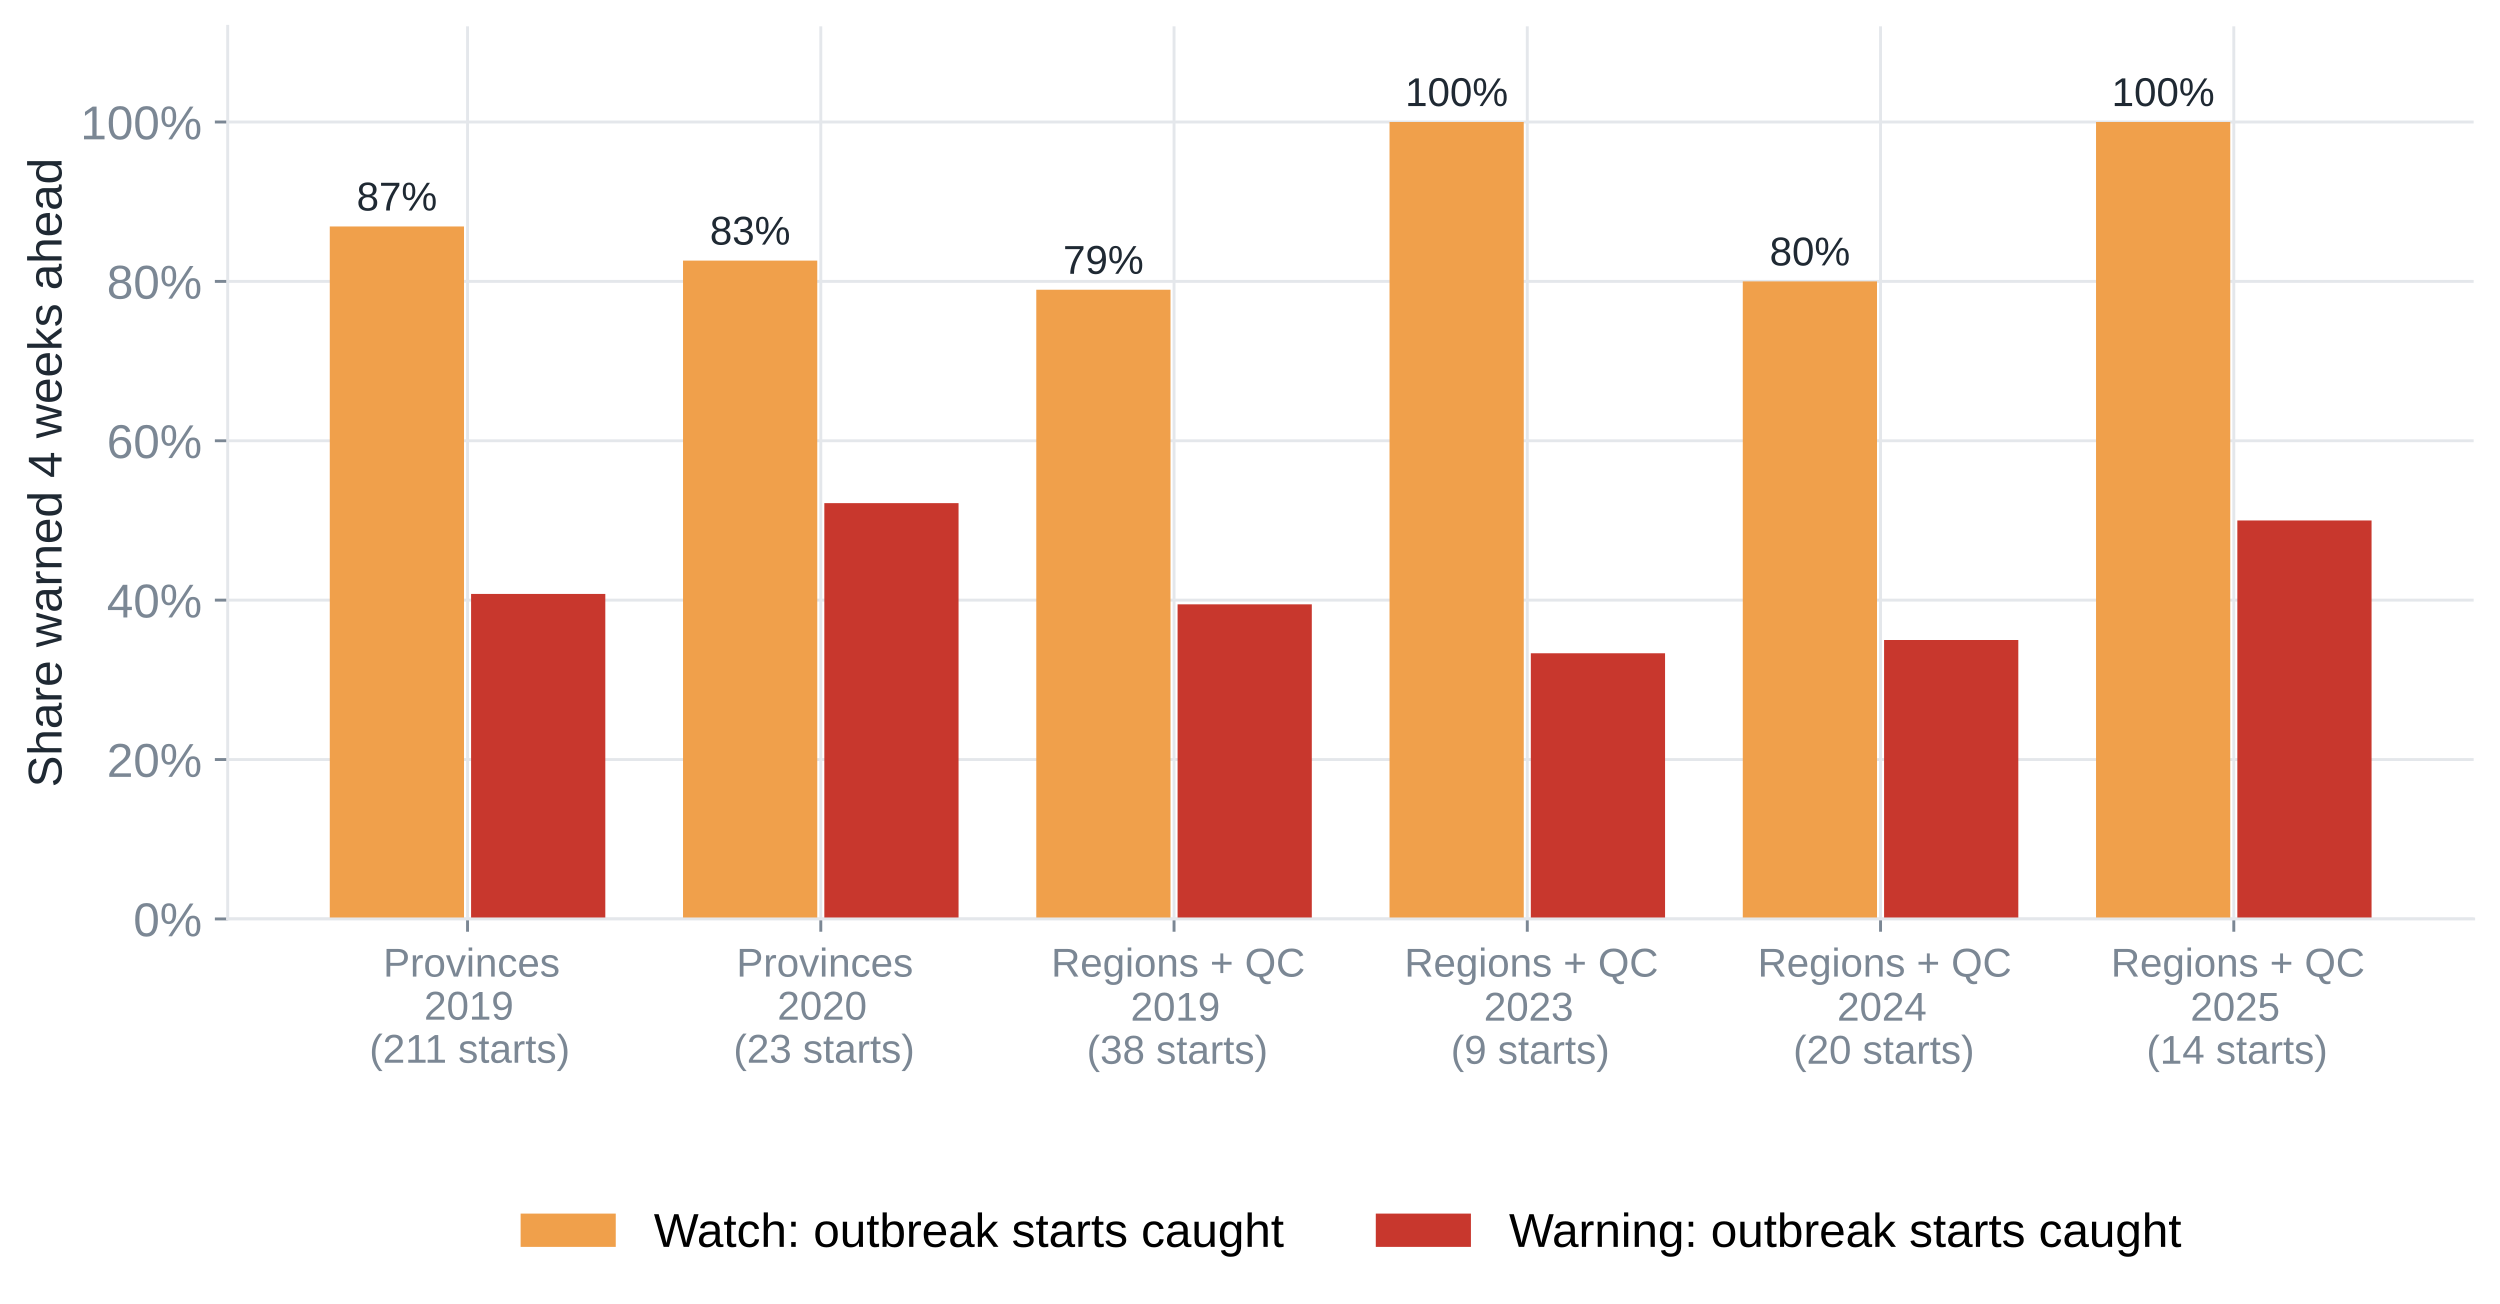
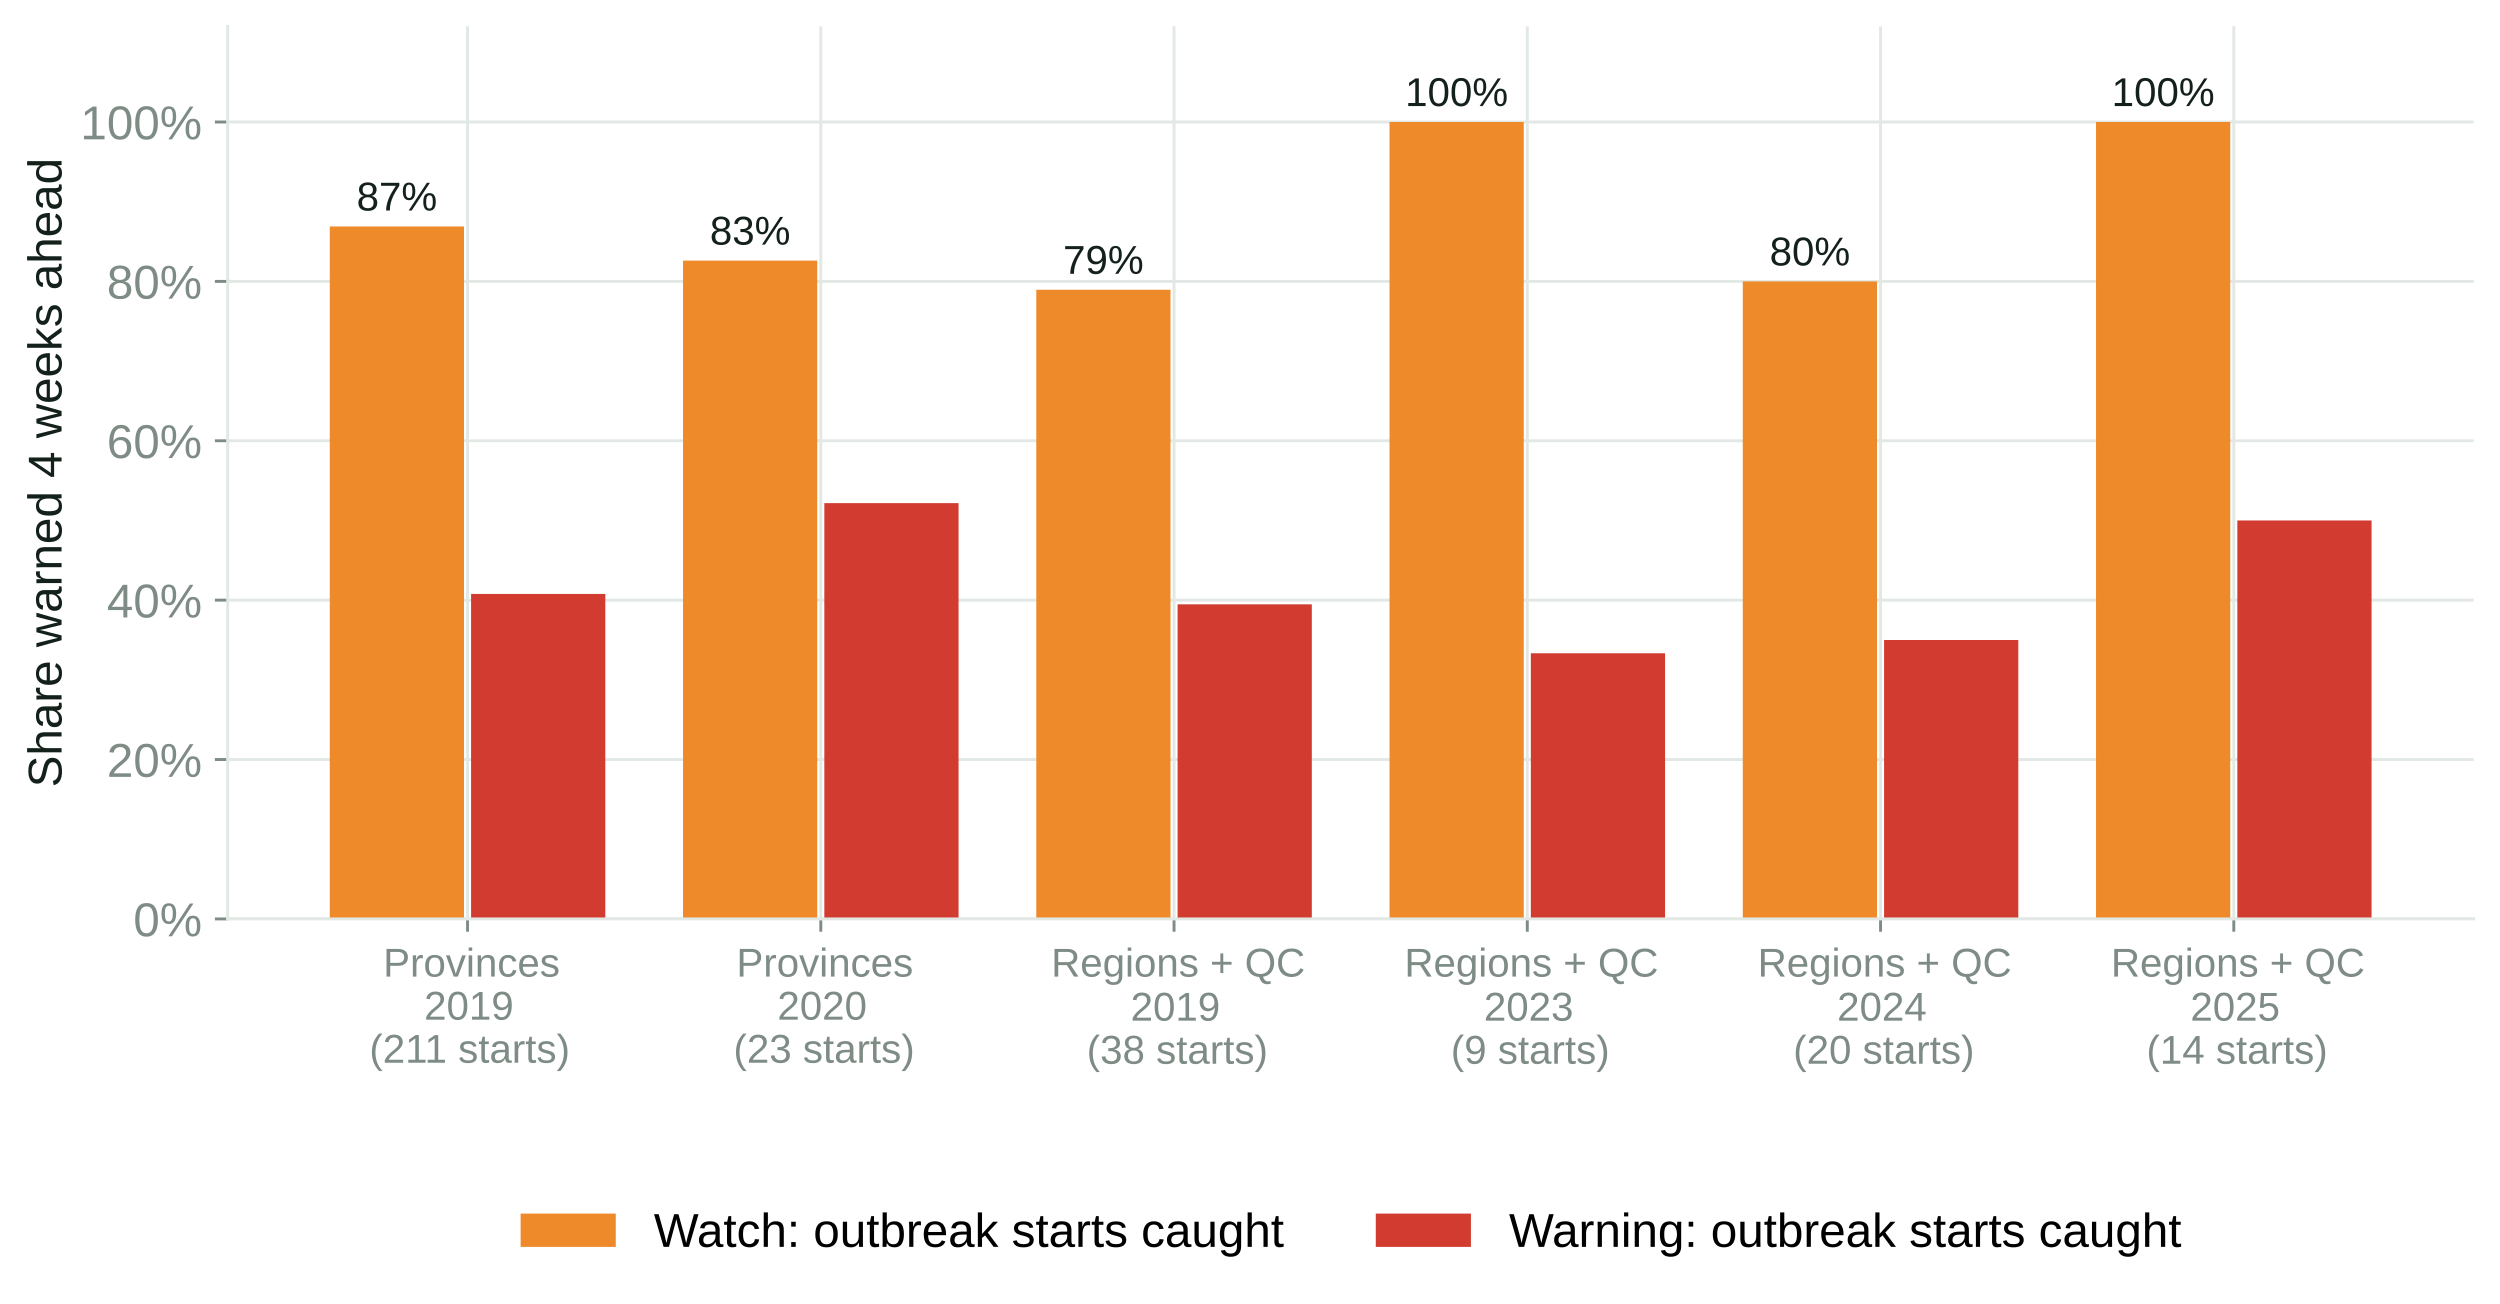
<svg xmlns="http://www.w3.org/2000/svg" xmlns:xlink="http://www.w3.org/1999/xlink" width="683.223pt" height="356.221pt" viewBox="0 0 683.223 356.221" version="1.1">
  <defs>
    <style type="text/css">*{stroke-linejoin: round; stroke-linecap: butt}</style>
  </defs>
  <g id="figure_1">
    <g id="patch_1">
      <path d="M 0 356.221  L 683.223 356.221  L 683.223 0  L 0 0  L 0 356.221  z " style="fill: none" />
    </g>
    <g id="axes_1">
      <g id="patch_2">
        <path d="M 62.223 251.136  L 676.023 251.136  L 676.023 7.2  L 62.223 7.2  L 62.223 251.136  z " style="fill: none" />
      </g>
      <g id="matplotlib.axis_1">
        <g id="xtick_1">
          <g id="line2d_1">
-             <path d="M 127.774 251.136  L 127.774 7.2  " clip-path="url(#p22567a5701)" style="fill: none; stroke: #e4e7eb; stroke-width: 0.8; stroke-linecap: square" />
+             <path d="M 127.774 251.136  L 127.774 7.2  " clip-path="url(#pf994badc22)" style="fill: none; stroke: #e2e8e4; stroke-width: 0.8; stroke-linecap: square" />
          </g>
          <g id="line2d_2">
            <defs>
-               <path id="m5d13627047" d="M 0 0  L 0 3.5  " style="stroke: #7b8794; stroke-width: 0.8" />
+               <path id="madef5bca1b" d="M 0 0  L 0 3.5  " style="stroke: #7e8c85; stroke-width: 0.8" />
            </defs>
            <g>
-               <use xlink:href="#m5d13627047" x="127.774" y="251.136" style="fill: #7b8794; stroke: #7b8794; stroke-width: 0.8" />
+               <use xlink:href="#madef5bca1b" x="127.774" y="251.136" style="fill: #7e8c85; stroke: #7e8c85; stroke-width: 0.8" />
            </g>
          </g>
          <g id="text_1">
-             <text style="font-size: 11px; font-family: 'Segoe UI', 'Arial', 'DejaVu Sans', sans-serif; fill: #7b8794" transform="translate(104.7285 266.8987)">Provinces</text>
-             <text style="font-size: 11px; font-family: 'Segoe UI', 'Arial', 'DejaVu Sans', sans-serif; fill: #7b8794" transform="translate(115.9142 278.6668)">2019</text>
-             <text style="font-size: 11px; font-family: 'Segoe UI', 'Arial', 'DejaVu Sans', sans-serif; fill: #7b8794" transform="translate(100.9473 290.4349)">(211 starts)</text>
+             <text style="font-size: 11px; font-family: 'Segoe UI', 'Arial', 'DejaVu Sans', sans-serif; fill: #7e8c85" transform="translate(104.7285 266.8987)">Provinces</text>
+             <text style="font-size: 11px; font-family: 'Segoe UI', 'Arial', 'DejaVu Sans', sans-serif; fill: #7e8c85" transform="translate(115.9142 278.6668)">2019</text>
+             <text style="font-size: 11px; font-family: 'Segoe UI', 'Arial', 'DejaVu Sans', sans-serif; fill: #7e8c85" transform="translate(100.9473 290.4349)">(211 starts)</text>
          </g>
        </g>
        <g id="xtick_2">
          <g id="line2d_3">
-             <path d="M 224.313 251.136  L 224.313 7.2  " clip-path="url(#p22567a5701)" style="fill: none; stroke: #e4e7eb; stroke-width: 0.8; stroke-linecap: square" />
+             <path d="M 224.313 251.136  L 224.313 7.2  " clip-path="url(#pf994badc22)" style="fill: none; stroke: #e2e8e4; stroke-width: 0.8; stroke-linecap: square" />
          </g>
          <g id="line2d_4">
            <g>
-               <use xlink:href="#m5d13627047" x="224.313" y="251.136" style="fill: #7b8794; stroke: #7b8794; stroke-width: 0.8" />
+               <use xlink:href="#madef5bca1b" x="224.313" y="251.136" style="fill: #7e8c85; stroke: #7e8c85; stroke-width: 0.8" />
            </g>
          </g>
          <g id="text_2">
-             <text style="font-size: 11px; font-family: 'Segoe UI', 'Arial', 'DejaVu Sans', sans-serif; fill: #7b8794" transform="translate(201.2683 266.8987)">Provinces</text>
-             <text style="font-size: 11px; font-family: 'Segoe UI', 'Arial', 'DejaVu Sans', sans-serif; fill: #7b8794" transform="translate(212.454 278.6668)">2020</text>
-             <text style="font-size: 11px; font-family: 'Segoe UI', 'Arial', 'DejaVu Sans', sans-serif; fill: #7b8794" transform="translate(200.4519 290.4349)">(23 starts)</text>
+             <text style="font-size: 11px; font-family: 'Segoe UI', 'Arial', 'DejaVu Sans', sans-serif; fill: #7e8c85" transform="translate(201.2683 266.8987)">Provinces</text>
+             <text style="font-size: 11px; font-family: 'Segoe UI', 'Arial', 'DejaVu Sans', sans-serif; fill: #7e8c85" transform="translate(212.454 278.6668)">2020</text>
+             <text style="font-size: 11px; font-family: 'Segoe UI', 'Arial', 'DejaVu Sans', sans-serif; fill: #7e8c85" transform="translate(200.4519 290.4349)">(23 starts)</text>
          </g>
        </g>
        <g id="xtick_3">
          <g id="line2d_5">
-             <path d="M 320.853 251.136  L 320.853 7.2  " clip-path="url(#p22567a5701)" style="fill: none; stroke: #e4e7eb; stroke-width: 0.8; stroke-linecap: square" />
+             <path d="M 320.853 251.136  L 320.853 7.2  " clip-path="url(#pf994badc22)" style="fill: none; stroke: #e2e8e4; stroke-width: 0.8; stroke-linecap: square" />
          </g>
          <g id="line2d_6">
            <g>
-               <use xlink:href="#m5d13627047" x="320.853" y="251.136" style="fill: #7b8794; stroke: #7b8794; stroke-width: 0.8" />
+               <use xlink:href="#madef5bca1b" x="320.853" y="251.136" style="fill: #7e8c85; stroke: #7e8c85; stroke-width: 0.8" />
            </g>
          </g>
          <g id="text_3">
-             <text style="font-size: 11px; font-family: 'Segoe UI', 'Arial', 'DejaVu Sans', sans-serif; fill: #7b8794" transform="translate(287.2799 266.8987)">Regions + QC</text>
-             <text style="font-size: 11px; font-family: 'Segoe UI', 'Arial', 'DejaVu Sans', sans-serif; fill: #7b8794" transform="translate(308.9938 278.9403)">2019</text>
-             <text style="font-size: 11px; font-family: 'Segoe UI', 'Arial', 'DejaVu Sans', sans-serif; fill: #7b8794" transform="translate(296.9917 290.7084)">(38 starts)</text>
+             <text style="font-size: 11px; font-family: 'Segoe UI', 'Arial', 'DejaVu Sans', sans-serif; fill: #7e8c85" transform="translate(287.2799 266.8987)">Regions + QC</text>
+             <text style="font-size: 11px; font-family: 'Segoe UI', 'Arial', 'DejaVu Sans', sans-serif; fill: #7e8c85" transform="translate(308.9938 278.9403)">2019</text>
+             <text style="font-size: 11px; font-family: 'Segoe UI', 'Arial', 'DejaVu Sans', sans-serif; fill: #7e8c85" transform="translate(296.9917 290.7084)">(38 starts)</text>
          </g>
        </g>
        <g id="xtick_4">
          <g id="line2d_7">
-             <path d="M 417.393 251.136  L 417.393 7.2  " clip-path="url(#p22567a5701)" style="fill: none; stroke: #e4e7eb; stroke-width: 0.8; stroke-linecap: square" />
+             <path d="M 417.393 251.136  L 417.393 7.2  " clip-path="url(#pf994badc22)" style="fill: none; stroke: #e2e8e4; stroke-width: 0.8; stroke-linecap: square" />
          </g>
          <g id="line2d_8">
            <g>
-               <use xlink:href="#m5d13627047" x="417.393" y="251.136" style="fill: #7b8794; stroke: #7b8794; stroke-width: 0.8" />
+               <use xlink:href="#madef5bca1b" x="417.393" y="251.136" style="fill: #7e8c85; stroke: #7e8c85; stroke-width: 0.8" />
            </g>
          </g>
          <g id="text_4">
-             <text style="font-size: 11px; font-family: 'Segoe UI', 'Arial', 'DejaVu Sans', sans-serif; fill: #7b8794" transform="translate(383.8197 266.8987)">Regions + QC</text>
-             <text style="font-size: 11px; font-family: 'Segoe UI', 'Arial', 'DejaVu Sans', sans-serif; fill: #7b8794" transform="translate(405.5335 278.9403)">2023</text>
-             <text style="font-size: 11px; font-family: 'Segoe UI', 'Arial', 'DejaVu Sans', sans-serif; fill: #7b8794" transform="translate(396.4964 290.7084)">(9 starts)</text>
+             <text style="font-size: 11px; font-family: 'Segoe UI', 'Arial', 'DejaVu Sans', sans-serif; fill: #7e8c85" transform="translate(383.8197 266.8987)">Regions + QC</text>
+             <text style="font-size: 11px; font-family: 'Segoe UI', 'Arial', 'DejaVu Sans', sans-serif; fill: #7e8c85" transform="translate(405.5335 278.9403)">2023</text>
+             <text style="font-size: 11px; font-family: 'Segoe UI', 'Arial', 'DejaVu Sans', sans-serif; fill: #7e8c85" transform="translate(396.4964 290.7084)">(9 starts)</text>
          </g>
        </g>
        <g id="xtick_5">
          <g id="line2d_9">
-             <path d="M 513.933 251.136  L 513.933 7.2  " clip-path="url(#p22567a5701)" style="fill: none; stroke: #e4e7eb; stroke-width: 0.8; stroke-linecap: square" />
+             <path d="M 513.933 251.136  L 513.933 7.2  " clip-path="url(#pf994badc22)" style="fill: none; stroke: #e2e8e4; stroke-width: 0.8; stroke-linecap: square" />
          </g>
          <g id="line2d_10">
            <g>
-               <use xlink:href="#m5d13627047" x="513.933" y="251.136" style="fill: #7b8794; stroke: #7b8794; stroke-width: 0.8" />
+               <use xlink:href="#madef5bca1b" x="513.933" y="251.136" style="fill: #7e8c85; stroke: #7e8c85; stroke-width: 0.8" />
            </g>
          </g>
          <g id="text_5">
-             <text style="font-size: 11px; font-family: 'Segoe UI', 'Arial', 'DejaVu Sans', sans-serif; fill: #7b8794" transform="translate(480.3595 266.8987)">Regions + QC</text>
-             <text style="font-size: 11px; font-family: 'Segoe UI', 'Arial', 'DejaVu Sans', sans-serif; fill: #7b8794" transform="translate(502.0733 278.9403)">2024</text>
-             <text style="font-size: 11px; font-family: 'Segoe UI', 'Arial', 'DejaVu Sans', sans-serif; fill: #7b8794" transform="translate(490.0713 290.7084)">(20 starts)</text>
+             <text style="font-size: 11px; font-family: 'Segoe UI', 'Arial', 'DejaVu Sans', sans-serif; fill: #7e8c85" transform="translate(480.3595 266.8987)">Regions + QC</text>
+             <text style="font-size: 11px; font-family: 'Segoe UI', 'Arial', 'DejaVu Sans', sans-serif; fill: #7e8c85" transform="translate(502.0733 278.9403)">2024</text>
+             <text style="font-size: 11px; font-family: 'Segoe UI', 'Arial', 'DejaVu Sans', sans-serif; fill: #7e8c85" transform="translate(490.0713 290.7084)">(20 starts)</text>
          </g>
        </g>
        <g id="xtick_6">
          <g id="line2d_11">
-             <path d="M 610.473 251.136  L 610.473 7.2  " clip-path="url(#p22567a5701)" style="fill: none; stroke: #e4e7eb; stroke-width: 0.8; stroke-linecap: square" />
+             <path d="M 610.473 251.136  L 610.473 7.2  " clip-path="url(#pf994badc22)" style="fill: none; stroke: #e2e8e4; stroke-width: 0.8; stroke-linecap: square" />
          </g>
          <g id="line2d_12">
            <g>
-               <use xlink:href="#m5d13627047" x="610.473" y="251.136" style="fill: #7b8794; stroke: #7b8794; stroke-width: 0.8" />
+               <use xlink:href="#madef5bca1b" x="610.473" y="251.136" style="fill: #7e8c85; stroke: #7e8c85; stroke-width: 0.8" />
            </g>
          </g>
          <g id="text_6">
-             <text style="font-size: 11px; font-family: 'Segoe UI', 'Arial', 'DejaVu Sans', sans-serif; fill: #7b8794" transform="translate(576.8993 266.8987)">Regions + QC</text>
-             <text style="font-size: 11px; font-family: 'Segoe UI', 'Arial', 'DejaVu Sans', sans-serif; fill: #7b8794" transform="translate(598.6131 278.9403)">2025</text>
-             <text style="font-size: 11px; font-family: 'Segoe UI', 'Arial', 'DejaVu Sans', sans-serif; fill: #7b8794" transform="translate(586.6111 290.7084)">(14 starts)</text>
+             <text style="font-size: 11px; font-family: 'Segoe UI', 'Arial', 'DejaVu Sans', sans-serif; fill: #7e8c85" transform="translate(576.8993 266.8987)">Regions + QC</text>
+             <text style="font-size: 11px; font-family: 'Segoe UI', 'Arial', 'DejaVu Sans', sans-serif; fill: #7e8c85" transform="translate(598.6131 278.9403)">2025</text>
+             <text style="font-size: 11px; font-family: 'Segoe UI', 'Arial', 'DejaVu Sans', sans-serif; fill: #7e8c85" transform="translate(586.6111 290.7084)">(14 starts)</text>
          </g>
        </g>
      </g>
      <g id="matplotlib.axis_2">
        <g id="ytick_1">
          <g id="line2d_13">
-             <path d="M 62.223 251.136  L 676.023 251.136  " clip-path="url(#p22567a5701)" style="fill: none; stroke: #e4e7eb; stroke-width: 0.8; stroke-linecap: square" />
+             <path d="M 62.223 251.136  L 676.023 251.136  " clip-path="url(#pf994badc22)" style="fill: none; stroke: #e2e8e4; stroke-width: 0.8; stroke-linecap: square" />
          </g>
          <g id="line2d_14">
            <defs>
-               <path id="me935a42fa6" d="M 0 0  L -3.5 0  " style="stroke: #7b8794; stroke-width: 0.8" />
+               <path id="m1b2262bfef" d="M 0 0  L -3.5 0  " style="stroke: #7e8c85; stroke-width: 0.8" />
            </defs>
            <g>
-               <use xlink:href="#me935a42fa6" x="62.223" y="251.136" style="fill: #7b8794; stroke: #7b8794; stroke-width: 0.8" />
+               <use xlink:href="#m1b2262bfef" x="62.223" y="251.136" style="fill: #7e8c85; stroke: #7e8c85; stroke-width: 0.8" />
            </g>
          </g>
          <g id="text_7">
-             <text style="font-size: 13px; font-family: 'Segoe UI', 'Arial', 'DejaVu Sans', sans-serif; text-anchor: end; fill: #7b8794" x="55.223" y="255.868" transform="rotate(-0 55.22303 255.8682)">0%</text>
+             <text style="font-size: 13px; font-family: 'Segoe UI', 'Arial', 'DejaVu Sans', sans-serif; text-anchor: end; fill: #7e8c85" x="55.223" y="255.868" transform="rotate(-0 55.22303 255.8682)">0%</text>
          </g>
        </g>
        <g id="ytick_2">
          <g id="line2d_15">
-             <path d="M 62.223 207.576  L 676.023 207.576  " clip-path="url(#p22567a5701)" style="fill: none; stroke: #e4e7eb; stroke-width: 0.8; stroke-linecap: square" />
+             <path d="M 62.223 207.576  L 676.023 207.576  " clip-path="url(#pf994badc22)" style="fill: none; stroke: #e2e8e4; stroke-width: 0.8; stroke-linecap: square" />
          </g>
          <g id="line2d_16">
            <g>
-               <use xlink:href="#me935a42fa6" x="62.223" y="207.576" style="fill: #7b8794; stroke: #7b8794; stroke-width: 0.8" />
+               <use xlink:href="#m1b2262bfef" x="62.223" y="207.576" style="fill: #7e8c85; stroke: #7e8c85; stroke-width: 0.8" />
            </g>
          </g>
          <g id="text_8">
-             <text style="font-size: 13px; font-family: 'Segoe UI', 'Arial', 'DejaVu Sans', sans-serif; text-anchor: end; fill: #7b8794" x="55.223" y="212.308" transform="rotate(-0 55.22303 212.3082)">20%</text>
+             <text style="font-size: 13px; font-family: 'Segoe UI', 'Arial', 'DejaVu Sans', sans-serif; text-anchor: end; fill: #7e8c85" x="55.223" y="212.308" transform="rotate(-0 55.22303 212.3082)">20%</text>
          </g>
        </g>
        <g id="ytick_3">
          <g id="line2d_17">
-             <path d="M 62.223 164.016  L 676.023 164.016  " clip-path="url(#p22567a5701)" style="fill: none; stroke: #e4e7eb; stroke-width: 0.8; stroke-linecap: square" />
+             <path d="M 62.223 164.016  L 676.023 164.016  " clip-path="url(#pf994badc22)" style="fill: none; stroke: #e2e8e4; stroke-width: 0.8; stroke-linecap: square" />
          </g>
          <g id="line2d_18">
            <g>
-               <use xlink:href="#me935a42fa6" x="62.223" y="164.016" style="fill: #7b8794; stroke: #7b8794; stroke-width: 0.8" />
+               <use xlink:href="#m1b2262bfef" x="62.223" y="164.016" style="fill: #7e8c85; stroke: #7e8c85; stroke-width: 0.8" />
            </g>
          </g>
          <g id="text_9">
-             <text style="font-size: 13px; font-family: 'Segoe UI', 'Arial', 'DejaVu Sans', sans-serif; text-anchor: end; fill: #7b8794" x="55.223" y="168.748" transform="rotate(-0 55.22303 168.7482)">40%</text>
+             <text style="font-size: 13px; font-family: 'Segoe UI', 'Arial', 'DejaVu Sans', sans-serif; text-anchor: end; fill: #7e8c85" x="55.223" y="168.748" transform="rotate(-0 55.22303 168.7482)">40%</text>
          </g>
        </g>
        <g id="ytick_4">
          <g id="line2d_19">
-             <path d="M 62.223 120.456  L 676.023 120.456  " clip-path="url(#p22567a5701)" style="fill: none; stroke: #e4e7eb; stroke-width: 0.8; stroke-linecap: square" />
+             <path d="M 62.223 120.456  L 676.023 120.456  " clip-path="url(#pf994badc22)" style="fill: none; stroke: #e2e8e4; stroke-width: 0.8; stroke-linecap: square" />
          </g>
          <g id="line2d_20">
            <g>
-               <use xlink:href="#me935a42fa6" x="62.223" y="120.456" style="fill: #7b8794; stroke: #7b8794; stroke-width: 0.8" />
+               <use xlink:href="#m1b2262bfef" x="62.223" y="120.456" style="fill: #7e8c85; stroke: #7e8c85; stroke-width: 0.8" />
            </g>
          </g>
          <g id="text_10">
-             <text style="font-size: 13px; font-family: 'Segoe UI', 'Arial', 'DejaVu Sans', sans-serif; text-anchor: end; fill: #7b8794" x="55.223" y="125.188" transform="rotate(-0 55.22303 125.1882)">60%</text>
+             <text style="font-size: 13px; font-family: 'Segoe UI', 'Arial', 'DejaVu Sans', sans-serif; text-anchor: end; fill: #7e8c85" x="55.223" y="125.188" transform="rotate(-0 55.22303 125.1882)">60%</text>
          </g>
        </g>
        <g id="ytick_5">
          <g id="line2d_21">
-             <path d="M 62.223 76.896  L 676.023 76.896  " clip-path="url(#p22567a5701)" style="fill: none; stroke: #e4e7eb; stroke-width: 0.8; stroke-linecap: square" />
+             <path d="M 62.223 76.896  L 676.023 76.896  " clip-path="url(#pf994badc22)" style="fill: none; stroke: #e2e8e4; stroke-width: 0.8; stroke-linecap: square" />
          </g>
          <g id="line2d_22">
            <g>
-               <use xlink:href="#me935a42fa6" x="62.223" y="76.896" style="fill: #7b8794; stroke: #7b8794; stroke-width: 0.8" />
+               <use xlink:href="#m1b2262bfef" x="62.223" y="76.896" style="fill: #7e8c85; stroke: #7e8c85; stroke-width: 0.8" />
            </g>
          </g>
          <g id="text_11">
-             <text style="font-size: 13px; font-family: 'Segoe UI', 'Arial', 'DejaVu Sans', sans-serif; text-anchor: end; fill: #7b8794" x="55.223" y="81.628" transform="rotate(-0 55.22303 81.62818)">80%</text>
+             <text style="font-size: 13px; font-family: 'Segoe UI', 'Arial', 'DejaVu Sans', sans-serif; text-anchor: end; fill: #7e8c85" x="55.223" y="81.628" transform="rotate(-0 55.22303 81.62818)">80%</text>
          </g>
        </g>
        <g id="ytick_6">
          <g id="line2d_23">
-             <path d="M 62.223 33.336  L 676.023 33.336  " clip-path="url(#p22567a5701)" style="fill: none; stroke: #e4e7eb; stroke-width: 0.8; stroke-linecap: square" />
+             <path d="M 62.223 33.336  L 676.023 33.336  " clip-path="url(#pf994badc22)" style="fill: none; stroke: #e2e8e4; stroke-width: 0.8; stroke-linecap: square" />
          </g>
          <g id="line2d_24">
            <g>
-               <use xlink:href="#me935a42fa6" x="62.223" y="33.336" style="fill: #7b8794; stroke: #7b8794; stroke-width: 0.8" />
+               <use xlink:href="#m1b2262bfef" x="62.223" y="33.336" style="fill: #7e8c85; stroke: #7e8c85; stroke-width: 0.8" />
            </g>
          </g>
          <g id="text_12">
-             <text style="font-size: 13px; font-family: 'Segoe UI', 'Arial', 'DejaVu Sans', sans-serif; text-anchor: end; fill: #7b8794" x="55.223" y="38.068" transform="rotate(-0 55.22303 38.06818)">100%</text>
+             <text style="font-size: 13px; font-family: 'Segoe UI', 'Arial', 'DejaVu Sans', sans-serif; text-anchor: end; fill: #7e8c85" x="55.223" y="38.068" transform="rotate(-0 55.22303 38.06818)">100%</text>
          </g>
        </g>
        <g id="text_13">
-           <text style="font-size: 13px; font-family: 'Segoe UI', 'Arial', 'DejaVu Sans', sans-serif; text-anchor: middle; fill: #1f2933" x="16.824" y="129.168" transform="rotate(-90 16.82406 129.168)">Share warned 4 weeks ahead</text>
+           <text style="font-size: 13px; font-family: 'Segoe UI', 'Arial', 'DejaVu Sans', sans-serif; text-anchor: middle; fill: #14211b" x="16.824" y="129.168" transform="rotate(-90 16.82406 129.168)">Share warned 4 weeks ahead</text>
        </g>
      </g>
      <g id="patch_3">
-         <path d="M 90.123 251.136  L 126.808 251.136  L 126.808 61.883  L 90.123 61.883  z " clip-path="url(#p22567a5701)" style="fill: #f0a04b" />
+         <path d="M 90.123 251.136  L 126.808 251.136  L 126.808 61.883  L 90.123 61.883  z " clip-path="url(#pf994badc22)" style="fill: #ee8a2a" />
      </g>
      <g id="patch_4">
-         <path d="M 186.663 251.136  L 223.348 251.136  L 223.348 71.214  L 186.663 71.214  z " clip-path="url(#p22567a5701)" style="fill: #f0a04b" />
+         <path d="M 186.663 251.136  L 223.348 251.136  L 223.348 71.214  L 186.663 71.214  z " clip-path="url(#pf994badc22)" style="fill: #ee8a2a" />
      </g>
      <g id="patch_5">
-         <path d="M 283.203 251.136  L 319.888 251.136  L 319.888 79.189  L 283.203 79.189  z " clip-path="url(#p22567a5701)" style="fill: #f0a04b" />
+         <path d="M 283.203 251.136  L 319.888 251.136  L 319.888 79.189  L 283.203 79.189  z " clip-path="url(#pf994badc22)" style="fill: #ee8a2a" />
      </g>
      <g id="patch_6">
-         <path d="M 379.742 251.136  L 416.428 251.136  L 416.428 33.336  L 379.742 33.336  z " clip-path="url(#p22567a5701)" style="fill: #f0a04b" />
+         <path d="M 379.742 251.136  L 416.428 251.136  L 416.428 33.336  L 379.742 33.336  z " clip-path="url(#pf994badc22)" style="fill: #ee8a2a" />
      </g>
      <g id="patch_7">
-         <path d="M 476.282 251.136  L 512.967 251.136  L 512.967 76.896  L 476.282 76.896  z " clip-path="url(#p22567a5701)" style="fill: #f0a04b" />
+         <path d="M 476.282 251.136  L 512.967 251.136  L 512.967 76.896  L 476.282 76.896  z " clip-path="url(#pf994badc22)" style="fill: #ee8a2a" />
      </g>
      <g id="patch_8">
-         <path d="M 572.822 251.136  L 609.507 251.136  L 609.507 33.336  L 572.822 33.336  z " clip-path="url(#p22567a5701)" style="fill: #f0a04b" />
+         <path d="M 572.822 251.136  L 609.507 251.136  L 609.507 33.336  L 572.822 33.336  z " clip-path="url(#pf994badc22)" style="fill: #ee8a2a" />
      </g>
      <g id="patch_9">
-         <path d="M 128.739 251.136  L 165.424 251.136  L 165.424 162.324  L 128.739 162.324  z " clip-path="url(#p22567a5701)" style="fill: #c8372d" />
+         <path d="M 128.739 251.136  L 165.424 251.136  L 165.424 162.324  L 128.739 162.324  z " clip-path="url(#pf994badc22)" style="fill: #d23b30" />
      </g>
      <g id="patch_10">
-         <path d="M 225.279 251.136  L 261.964 251.136  L 261.964 137.501  L 225.279 137.501  z " clip-path="url(#p22567a5701)" style="fill: #c8372d" />
+         <path d="M 225.279 251.136  L 261.964 251.136  L 261.964 137.501  L 225.279 137.501  z " clip-path="url(#pf994badc22)" style="fill: #d23b30" />
      </g>
      <g id="patch_11">
-         <path d="M 321.819 251.136  L 358.504 251.136  L 358.504 165.162  L 321.819 165.162  z " clip-path="url(#p22567a5701)" style="fill: #c8372d" />
+         <path d="M 321.819 251.136  L 358.504 251.136  L 358.504 165.162  L 321.819 165.162  z " clip-path="url(#pf994badc22)" style="fill: #d23b30" />
      </g>
      <g id="patch_12">
-         <path d="M 418.358 251.136  L 455.043 251.136  L 455.043 178.536  L 418.358 178.536  z " clip-path="url(#p22567a5701)" style="fill: #c8372d" />
+         <path d="M 418.358 251.136  L 455.043 251.136  L 455.043 178.536  L 418.358 178.536  z " clip-path="url(#pf994badc22)" style="fill: #d23b30" />
      </g>
      <g id="patch_13">
-         <path d="M 514.898 251.136  L 551.583 251.136  L 551.583 174.906  L 514.898 174.906  z " clip-path="url(#p22567a5701)" style="fill: #c8372d" />
+         <path d="M 514.898 251.136  L 551.583 251.136  L 551.583 174.906  L 514.898 174.906  z " clip-path="url(#pf994badc22)" style="fill: #d23b30" />
      </g>
      <g id="patch_14">
-         <path d="M 611.438 251.136  L 648.123 251.136  L 648.123 142.236  L 611.438 142.236  z " clip-path="url(#p22567a5701)" style="fill: #c8372d" />
+         <path d="M 611.438 251.136  L 648.123 251.136  L 648.123 142.236  L 611.438 142.236  z " clip-path="url(#pf994badc22)" style="fill: #d23b30" />
      </g>
      <g id="patch_15">
-         <path d="M 62.223 251.136  L 62.223 7.2  " style="fill: none; stroke: #e4e7eb; stroke-width: 0.8; stroke-linejoin: miter; stroke-linecap: square" />
+         <path d="M 62.223 251.136  L 62.223 7.2  " style="fill: none; stroke: #e2e8e4; stroke-width: 0.8; stroke-linejoin: miter; stroke-linecap: square" />
      </g>
      <g id="patch_16">
-         <path d="M 62.223 251.136  L 676.023 251.136  " style="fill: none; stroke: #e4e7eb; stroke-width: 0.8; stroke-linejoin: miter; stroke-linecap: square" />
+         <path d="M 62.223 251.136  L 676.023 251.136  " style="fill: none; stroke: #e2e8e4; stroke-width: 0.8; stroke-linejoin: miter; stroke-linecap: square" />
      </g>
      <g id="text_14">
-         <text style="font-size: 11px; font-family: 'Segoe UI', 'Arial', 'DejaVu Sans', sans-serif; text-anchor: middle; fill: #1f2933" x="108.466" y="57.527" transform="rotate(-0 108.4656 57.5266)">87%</text>
+         <text style="font-size: 11px; font-family: 'Segoe UI', 'Arial', 'DejaVu Sans', sans-serif; text-anchor: middle; fill: #14211b" x="108.466" y="57.527" transform="rotate(-0 108.4656 57.5266)">87%</text>
      </g>
      <g id="text_15">
-         <text style="font-size: 11px; font-family: 'Segoe UI', 'Arial', 'DejaVu Sans', sans-serif; text-anchor: middle; fill: #1f2933" x="205.005" y="66.858" transform="rotate(-0 205.0054 66.85826)">83%</text>
+         <text style="font-size: 11px; font-family: 'Segoe UI', 'Arial', 'DejaVu Sans', sans-serif; text-anchor: middle; fill: #14211b" x="205.005" y="66.858" transform="rotate(-0 205.0054 66.85826)">83%</text>
      </g>
      <g id="text_16">
-         <text style="font-size: 11px; font-family: 'Segoe UI', 'Arial', 'DejaVu Sans', sans-serif; text-anchor: middle; fill: #1f2933" x="301.545" y="74.833" transform="rotate(-0 301.5452 74.83263)">79%</text>
+         <text style="font-size: 11px; font-family: 'Segoe UI', 'Arial', 'DejaVu Sans', sans-serif; text-anchor: middle; fill: #14211b" x="301.545" y="74.833" transform="rotate(-0 301.5452 74.83263)">79%</text>
      </g>
      <g id="text_17">
-         <text style="font-size: 11px; font-family: 'Segoe UI', 'Arial', 'DejaVu Sans', sans-serif; text-anchor: middle; fill: #1f2933" x="398.085" y="28.98" transform="rotate(-0 398.085 28.98)">100%</text>
+         <text style="font-size: 11px; font-family: 'Segoe UI', 'Arial', 'DejaVu Sans', sans-serif; text-anchor: middle; fill: #14211b" x="398.085" y="28.98" transform="rotate(-0 398.085 28.98)">100%</text>
      </g>
      <g id="text_18">
-         <text style="font-size: 11px; font-family: 'Segoe UI', 'Arial', 'DejaVu Sans', sans-serif; text-anchor: middle; fill: #1f2933" x="494.625" y="72.54" transform="rotate(-0 494.6248 72.54)">80%</text>
+         <text style="font-size: 11px; font-family: 'Segoe UI', 'Arial', 'DejaVu Sans', sans-serif; text-anchor: middle; fill: #14211b" x="494.625" y="72.54" transform="rotate(-0 494.6248 72.54)">80%</text>
      </g>
      <g id="text_19">
-         <text style="font-size: 11px; font-family: 'Segoe UI', 'Arial', 'DejaVu Sans', sans-serif; text-anchor: middle; fill: #1f2933" x="591.165" y="28.98" transform="rotate(-0 591.1645 28.98)">100%</text>
+         <text style="font-size: 11px; font-family: 'Segoe UI', 'Arial', 'DejaVu Sans', sans-serif; text-anchor: middle; fill: #14211b" x="591.165" y="28.98" transform="rotate(-0 591.1645 28.98)">100%</text>
      </g>
      <g id="legend_1">
        <g id="patch_17">
-           <path d="M 142.28 340.762  L 168.28 340.762  L 168.28 331.662  L 142.28 331.662  z " style="fill: #f0a04b" />
+           <path d="M 142.28 340.762  L 168.28 340.762  L 168.28 331.662  L 142.28 331.662  z " style="fill: #ee8a2a" />
        </g>
        <g id="text_20">
          <text style="font-size: 13px; font-family: 'Segoe UI', 'Arial', 'DejaVu Sans', sans-serif; text-anchor: start" x="178.68" y="340.762" transform="rotate(-0 178.6801 340.7621)">Watch: outbreak starts caught</text>
        </g>
        <g id="patch_18">
-           <path d="M 375.988 340.762  L 401.988 340.762  L 401.988 331.662  L 375.988 331.662  z " style="fill: #c8372d" />
+           <path d="M 375.988 340.762  L 401.988 340.762  L 401.988 331.662  L 375.988 331.662  z " style="fill: #d23b30" />
        </g>
        <g id="text_21">
          <text style="font-size: 13px; font-family: 'Segoe UI', 'Arial', 'DejaVu Sans', sans-serif; text-anchor: start" x="412.388" y="340.762" transform="rotate(-0 412.3876 340.7621)">Warning: outbreak starts caught</text>
        </g>
      </g>
    </g>
  </g>
  <defs>
-     <clipPath id="p22567a5701">
+     <clipPath id="pf994badc22">
      <rect x="62.223" y="7.2" width="613.8" height="243.936" />
    </clipPath>
  </defs>
</svg>
